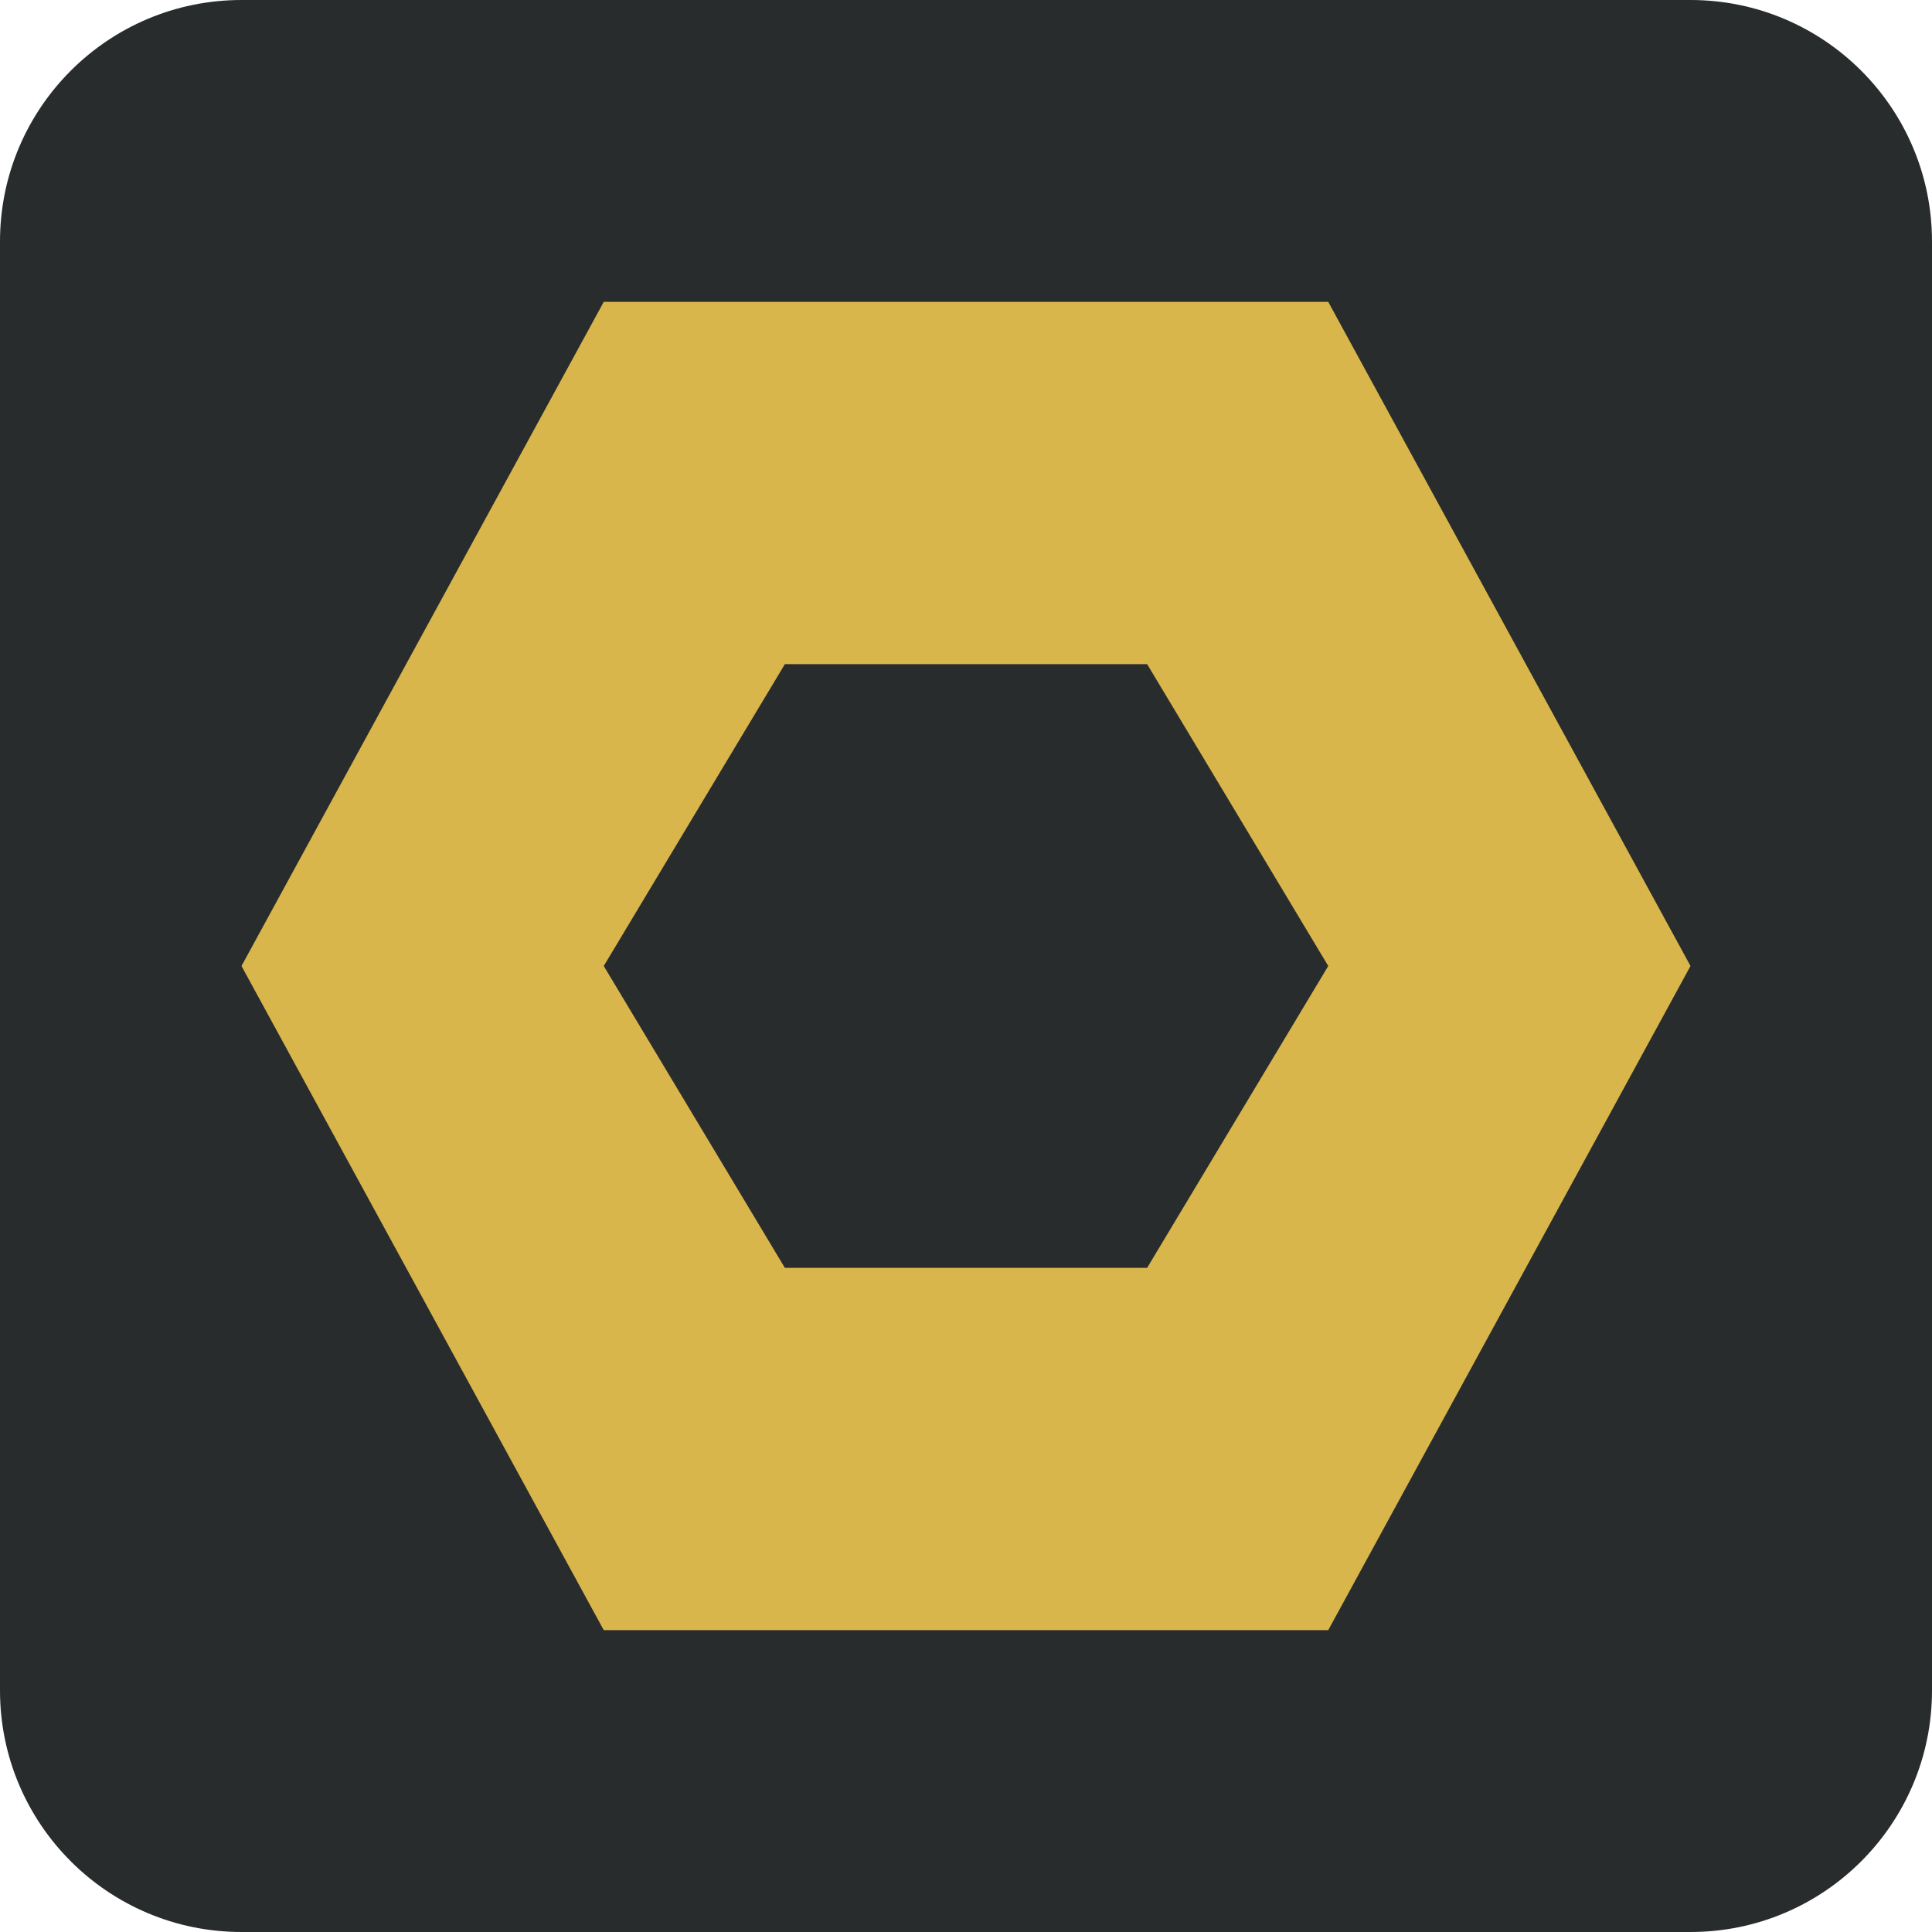
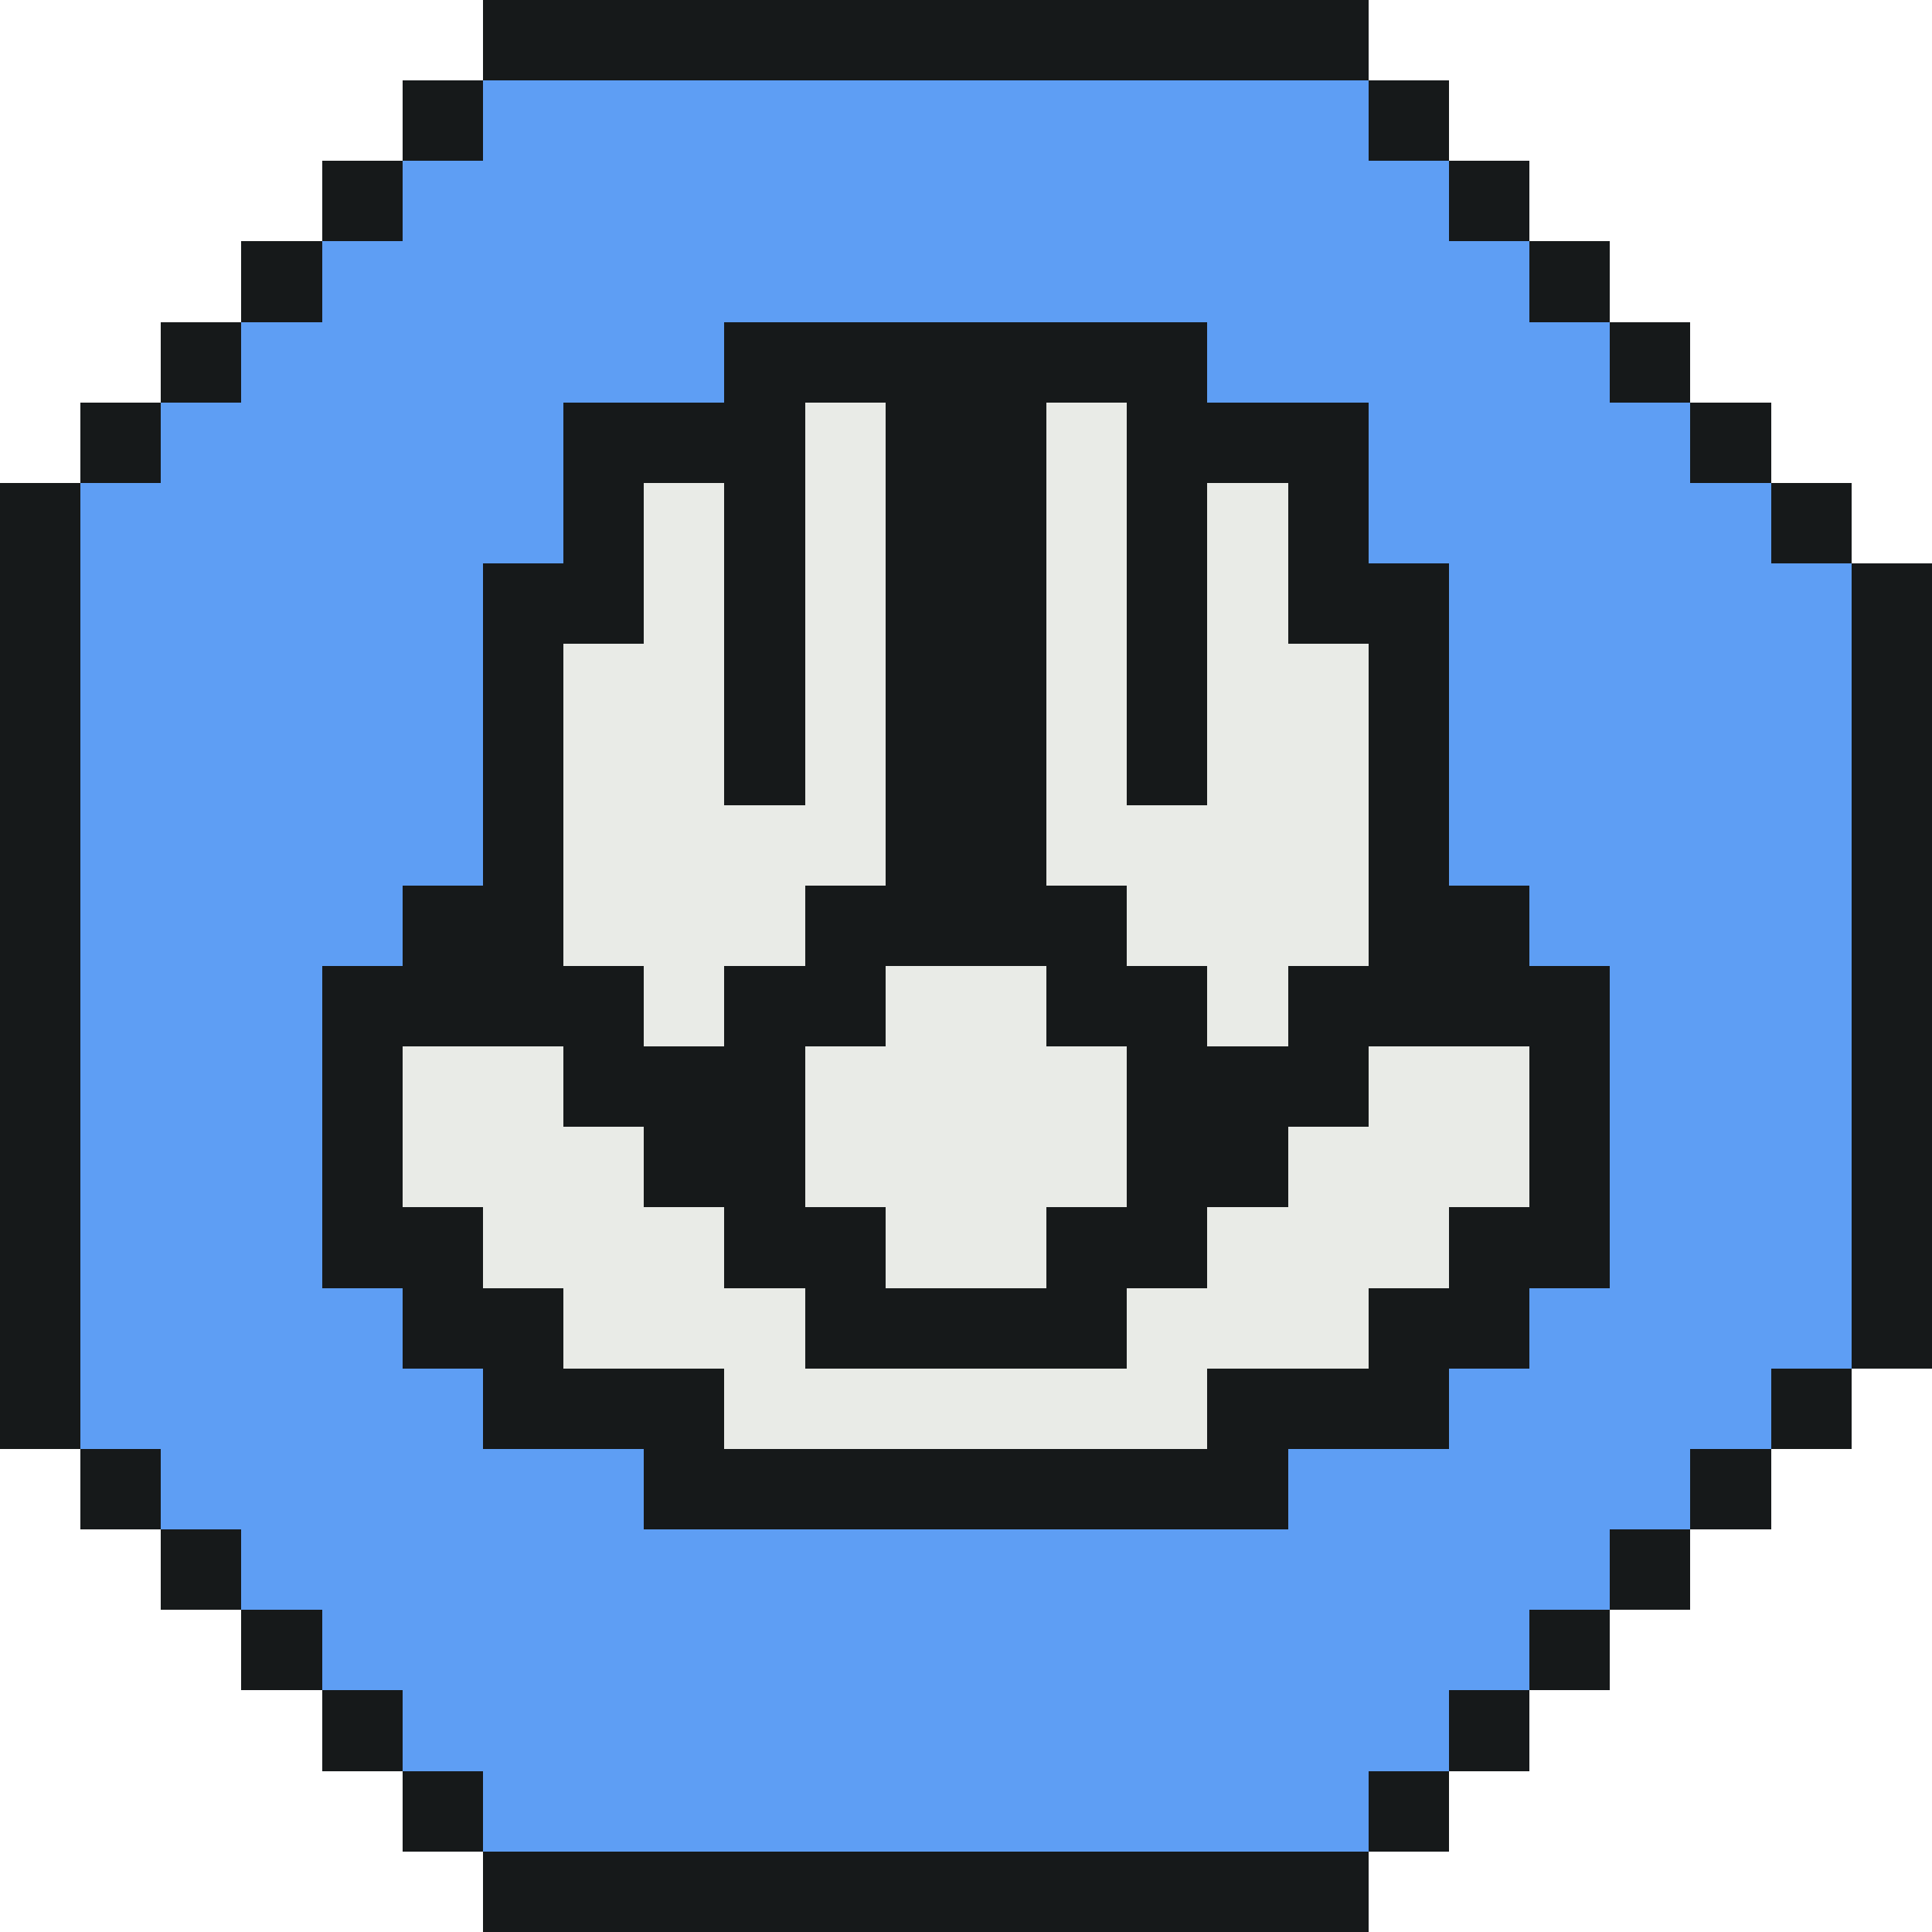
- <svg xmlns="http://www.w3.org/2000/svg" width="32" height="32" viewBox="0 0 32 32">
-   <rect width="32" height="32" rx="4" fill="#292C2D" />
-   <path d="M10 5h12l6 11-6 11H10L4 16z" fill="#D9B64C" />
-   <path d="M13 11h6l3 5-3 5h-6l-3-5z" fill="#292C2D" />
+ <svg xmlns="http://www.w3.org/2000/svg" viewBox="0 0 24 24" shape-rendering="crispEdges">
+   <path fill="#5E9EF4" d="M6 1h11v1h-11zM5 2h13v1h-13zM4 3h15v1h-15zM3 4h6v1h-6zM15 4h5v1h-5zM2 5h5v1h-5zM17 5h4v1h-4zM1 6h6v1h-6zM17 6h5v1h-5zM1 7h5v1h-5zM18 7h5v1h-5zM1 8h5v1h-5zM18 8h5v1h-5zM1 9h5v1h-5zM18 9h5v1h-5zM1 10h5v1h-5zM18 10h5v1h-5zM1 11h4v1h-4zM19 11h4v1h-4zM1 12h3v1h-3zM20 12h3v1h-3zM1 13h3v1h-3zM20 13h3v1h-3zM1 14h3v1h-3zM20 14h3v1h-3zM1 15h3v1h-3zM20 15h3v1h-3zM1 16h4v1h-4zM19 16h4v1h-4zM1 17h5v1h-5zM18 17h4v1h-4zM2 18h6v1h-6zM16 18h5v1h-5zM3 19h17v1h-17zM4 20h15v1h-15zM5 21h13v1h-13zM6 22h11v1h-11z" />
+   <path fill="#16191A" d="M6 0h11v1h-11zM5 1h1v1h-1zM17 1h1v1h-1zM4 2h1v1h-1zM18 2h1v1h-1zM3 3h1v1h-1zM19 3h1v1h-1zM2 4h1v1h-1zM9 4h6v1h-6zM20 4h1v1h-1zM1 5h1v1h-1zM7 5h3v1h-3zM11 5h2v1h-2zM14 5h3v1h-3zM21 5h1v1h-1zM0 6h1v1h-1zM7 6h1v1h-1zM9 6h1v1h-1zM11 6h2v1h-2zM14 6h1v1h-1zM16 6h1v1h-1zM22 6h1v1h-1zM0 7h1v1h-1zM6 7h2v1h-2zM9 7h1v1h-1zM11 7h2v1h-2zM14 7h1v1h-1zM16 7h2v1h-2zM23 7h1v1h-1zM0 8h1v1h-1zM6 8h1v1h-1zM9 8h1v1h-1zM11 8h2v1h-2zM14 8h1v1h-1zM17 8h1v1h-1zM23 8h1v1h-1zM0 9h1v1h-1zM6 9h1v1h-1zM9 9h1v1h-1zM11 9h2v1h-2zM14 9h1v1h-1zM17 9h1v1h-1zM23 9h1v1h-1zM0 10h1v1h-1zM6 10h1v1h-1zM11 10h2v1h-2zM17 10h1v1h-1zM23 10h1v1h-1zM0 11h1v1h-1zM5 11h2v1h-2zM10 11h4v1h-4zM17 11h2v1h-2zM23 11h1v1h-1zM0 12h1v1h-1zM4 12h4v1h-4zM9 12h2v1h-2zM13 12h2v1h-2zM16 12h4v1h-4zM23 12h1v1h-1zM0 13h1v1h-1zM4 13h1v1h-1zM7 13h3v1h-3zM14 13h3v1h-3zM19 13h1v1h-1zM23 13h1v1h-1zM0 14h1v1h-1zM4 14h1v1h-1zM8 14h2v1h-2zM14 14h2v1h-2zM19 14h1v1h-1zM23 14h1v1h-1zM0 15h1v1h-1zM4 15h2v1h-2zM9 15h2v1h-2zM13 15h2v1h-2zM18 15h2v1h-2zM23 15h1v1h-1zM0 16h1v1h-1zM5 16h2v1h-2zM10 16h4v1h-4zM17 16h2v1h-2zM23 16h1v1h-1zM0 17h1v1h-1zM6 17h3v1h-3zM15 17h3v1h-3zM22 17h1v1h-1zM1 18h1v1h-1zM8 18h8v1h-8zM21 18h1v1h-1zM2 19h1v1h-1zM20 19h1v1h-1zM3 20h1v1h-1zM19 20h1v1h-1zM4 21h1v1h-1zM18 21h1v1h-1zM5 22h1v1h-1zM17 22h1v1h-1zM6 23h11v1h-11z" />
+   <path fill="#E9EBE7" d="M10 5h1v1h-1zM13 5h1v1h-1zM8 6h1v1h-1zM10 6h1v1h-1zM13 6h1v1h-1zM15 6h1v1h-1zM8 7h1v1h-1zM10 7h1v1h-1zM13 7h1v1h-1zM15 7h1v1h-1zM7 8h2v1h-2zM10 8h1v1h-1zM13 8h1v1h-1zM15 8h2v1h-2zM7 9h2v1h-2zM10 9h1v1h-1zM13 9h1v1h-1zM15 9h2v1h-2zM7 10h4v1h-4zM13 10h4v1h-4zM7 11h3v1h-3zM14 11h3v1h-3zM8 12h1v1h-1zM15 12h1v1h-1zM5 13h2v1h-2zM17 13h2v1h-2zM5 14h3v1h-3zM16 14h3v1h-3zM6 15h3v1h-3zM15 15h3v1h-3zM7 16h3v1h-3zM14 16h3v1h-3zM9 17h6v1h-6zM11 12h2v1h-2zM10 13h4v1h-4zM10 14h4v1h-4zM11 15h2v1h-2z" />
</svg>
